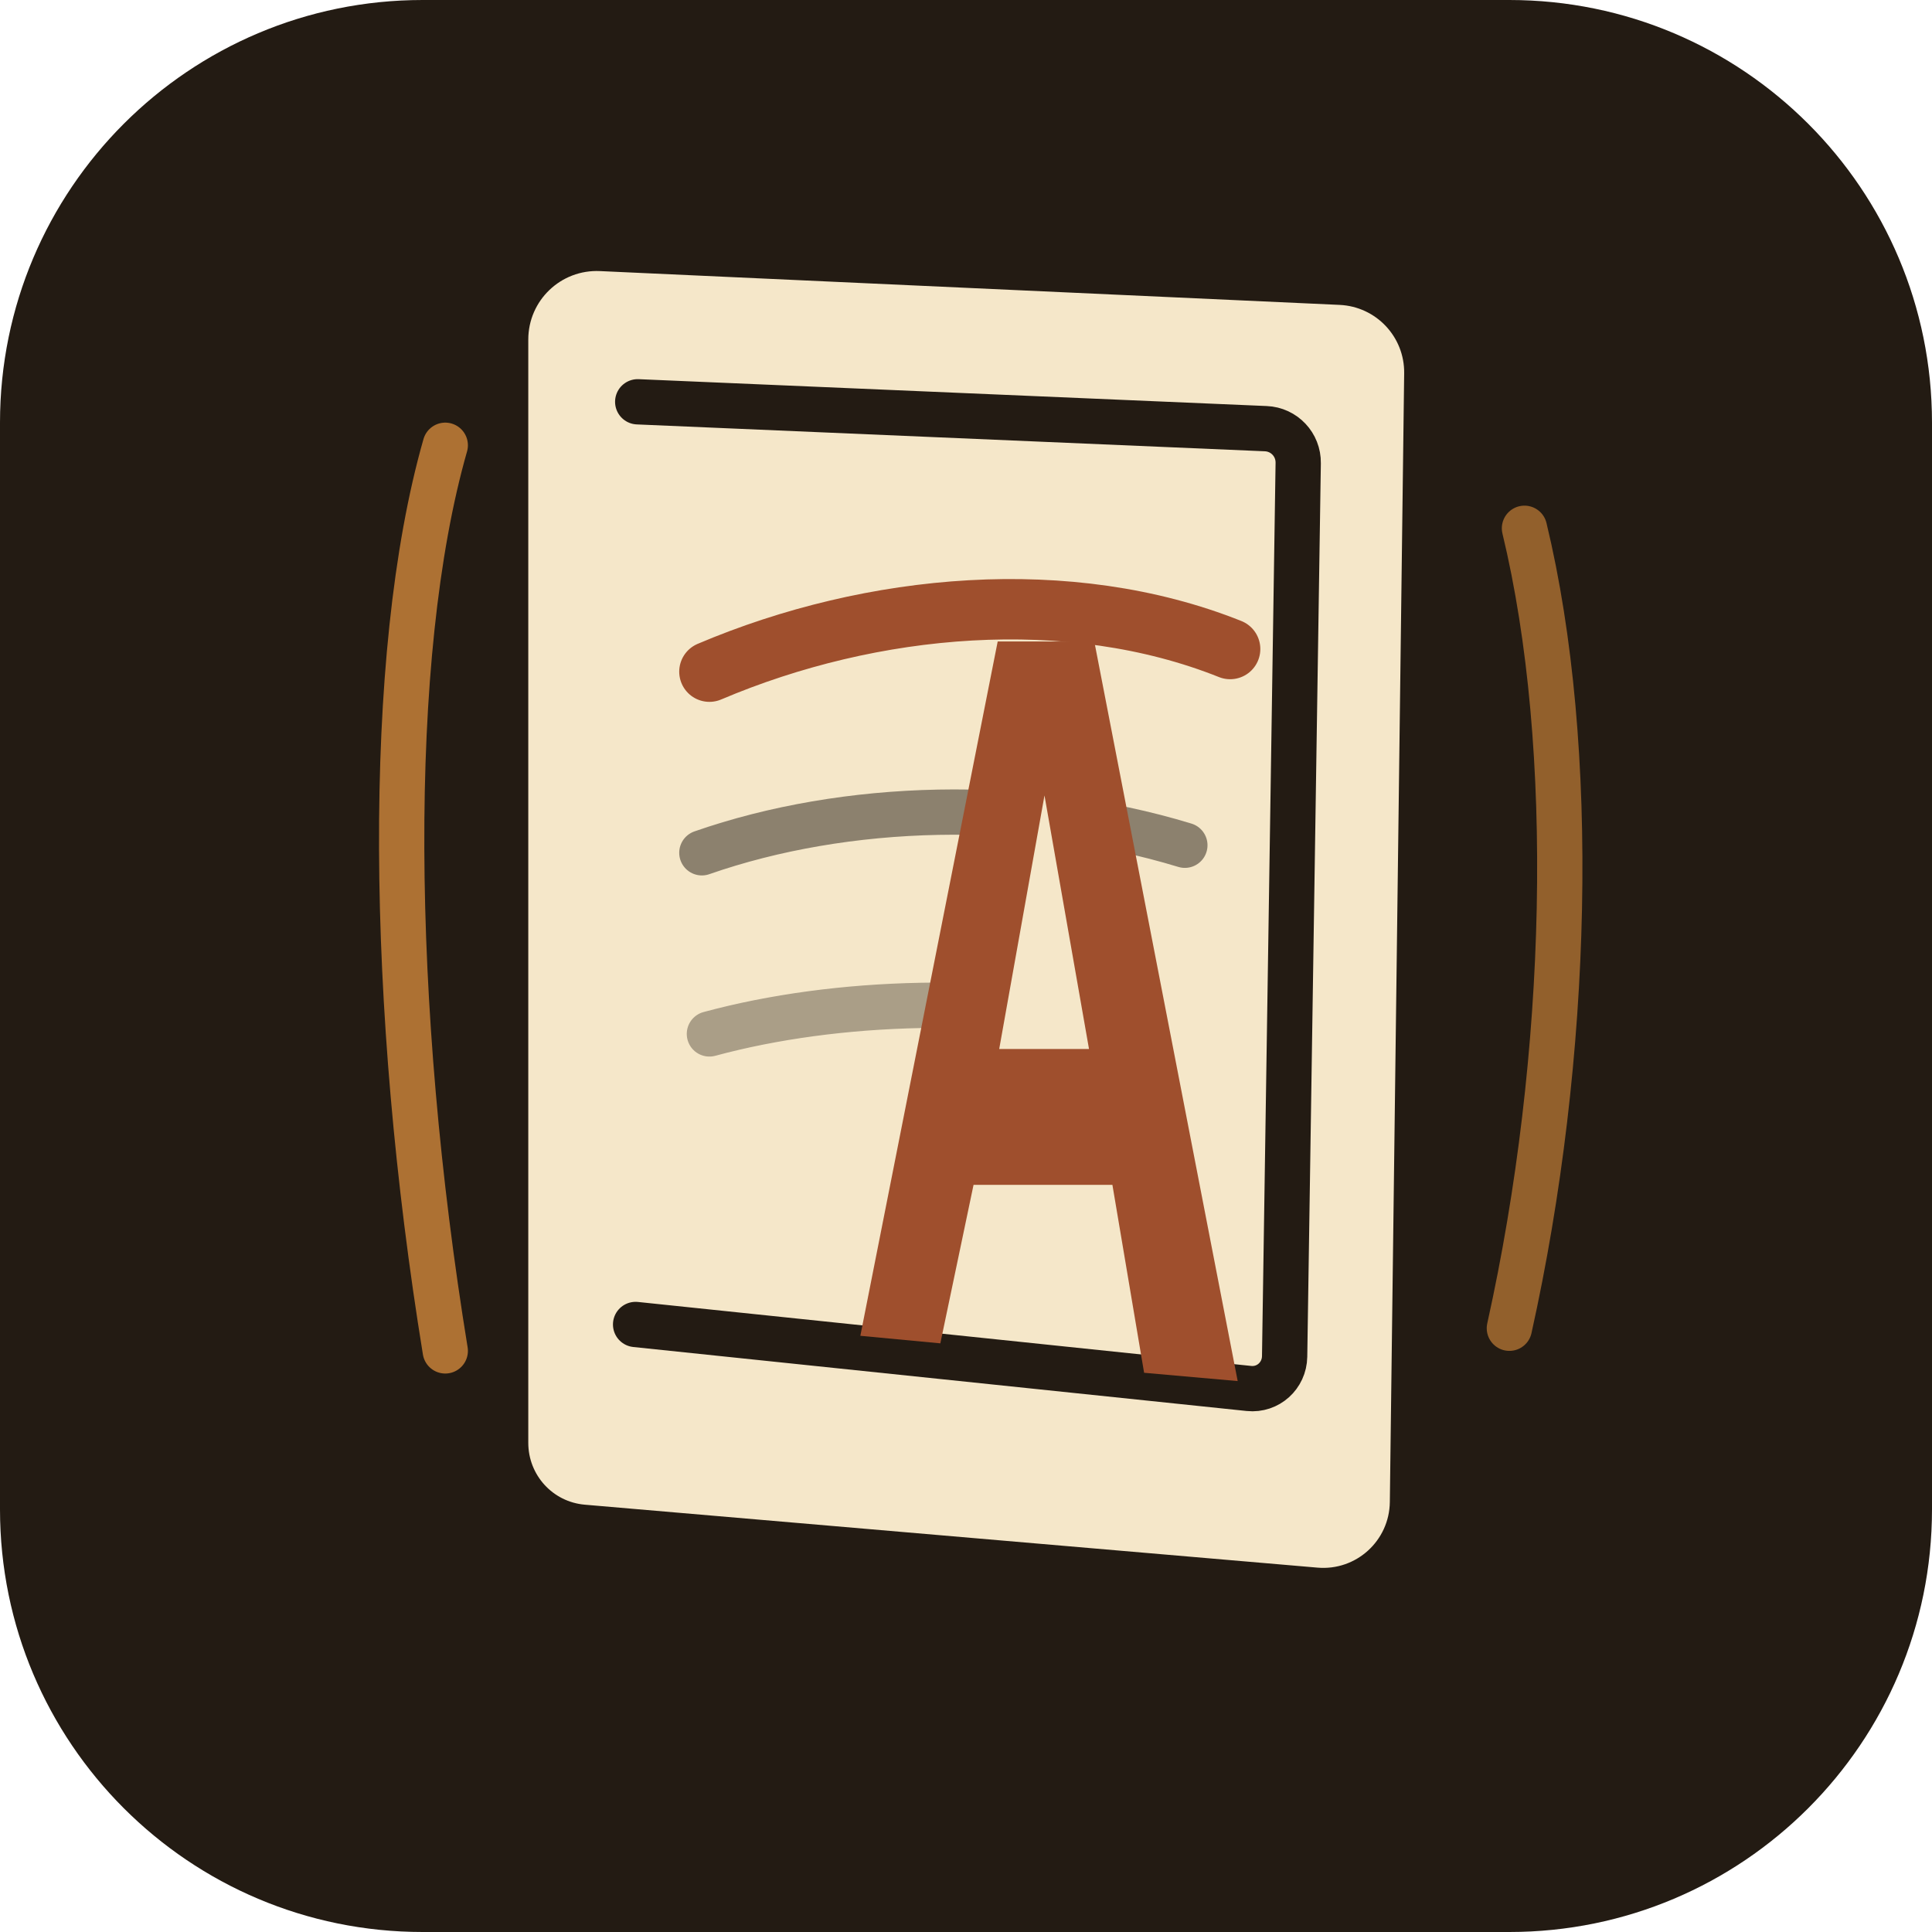
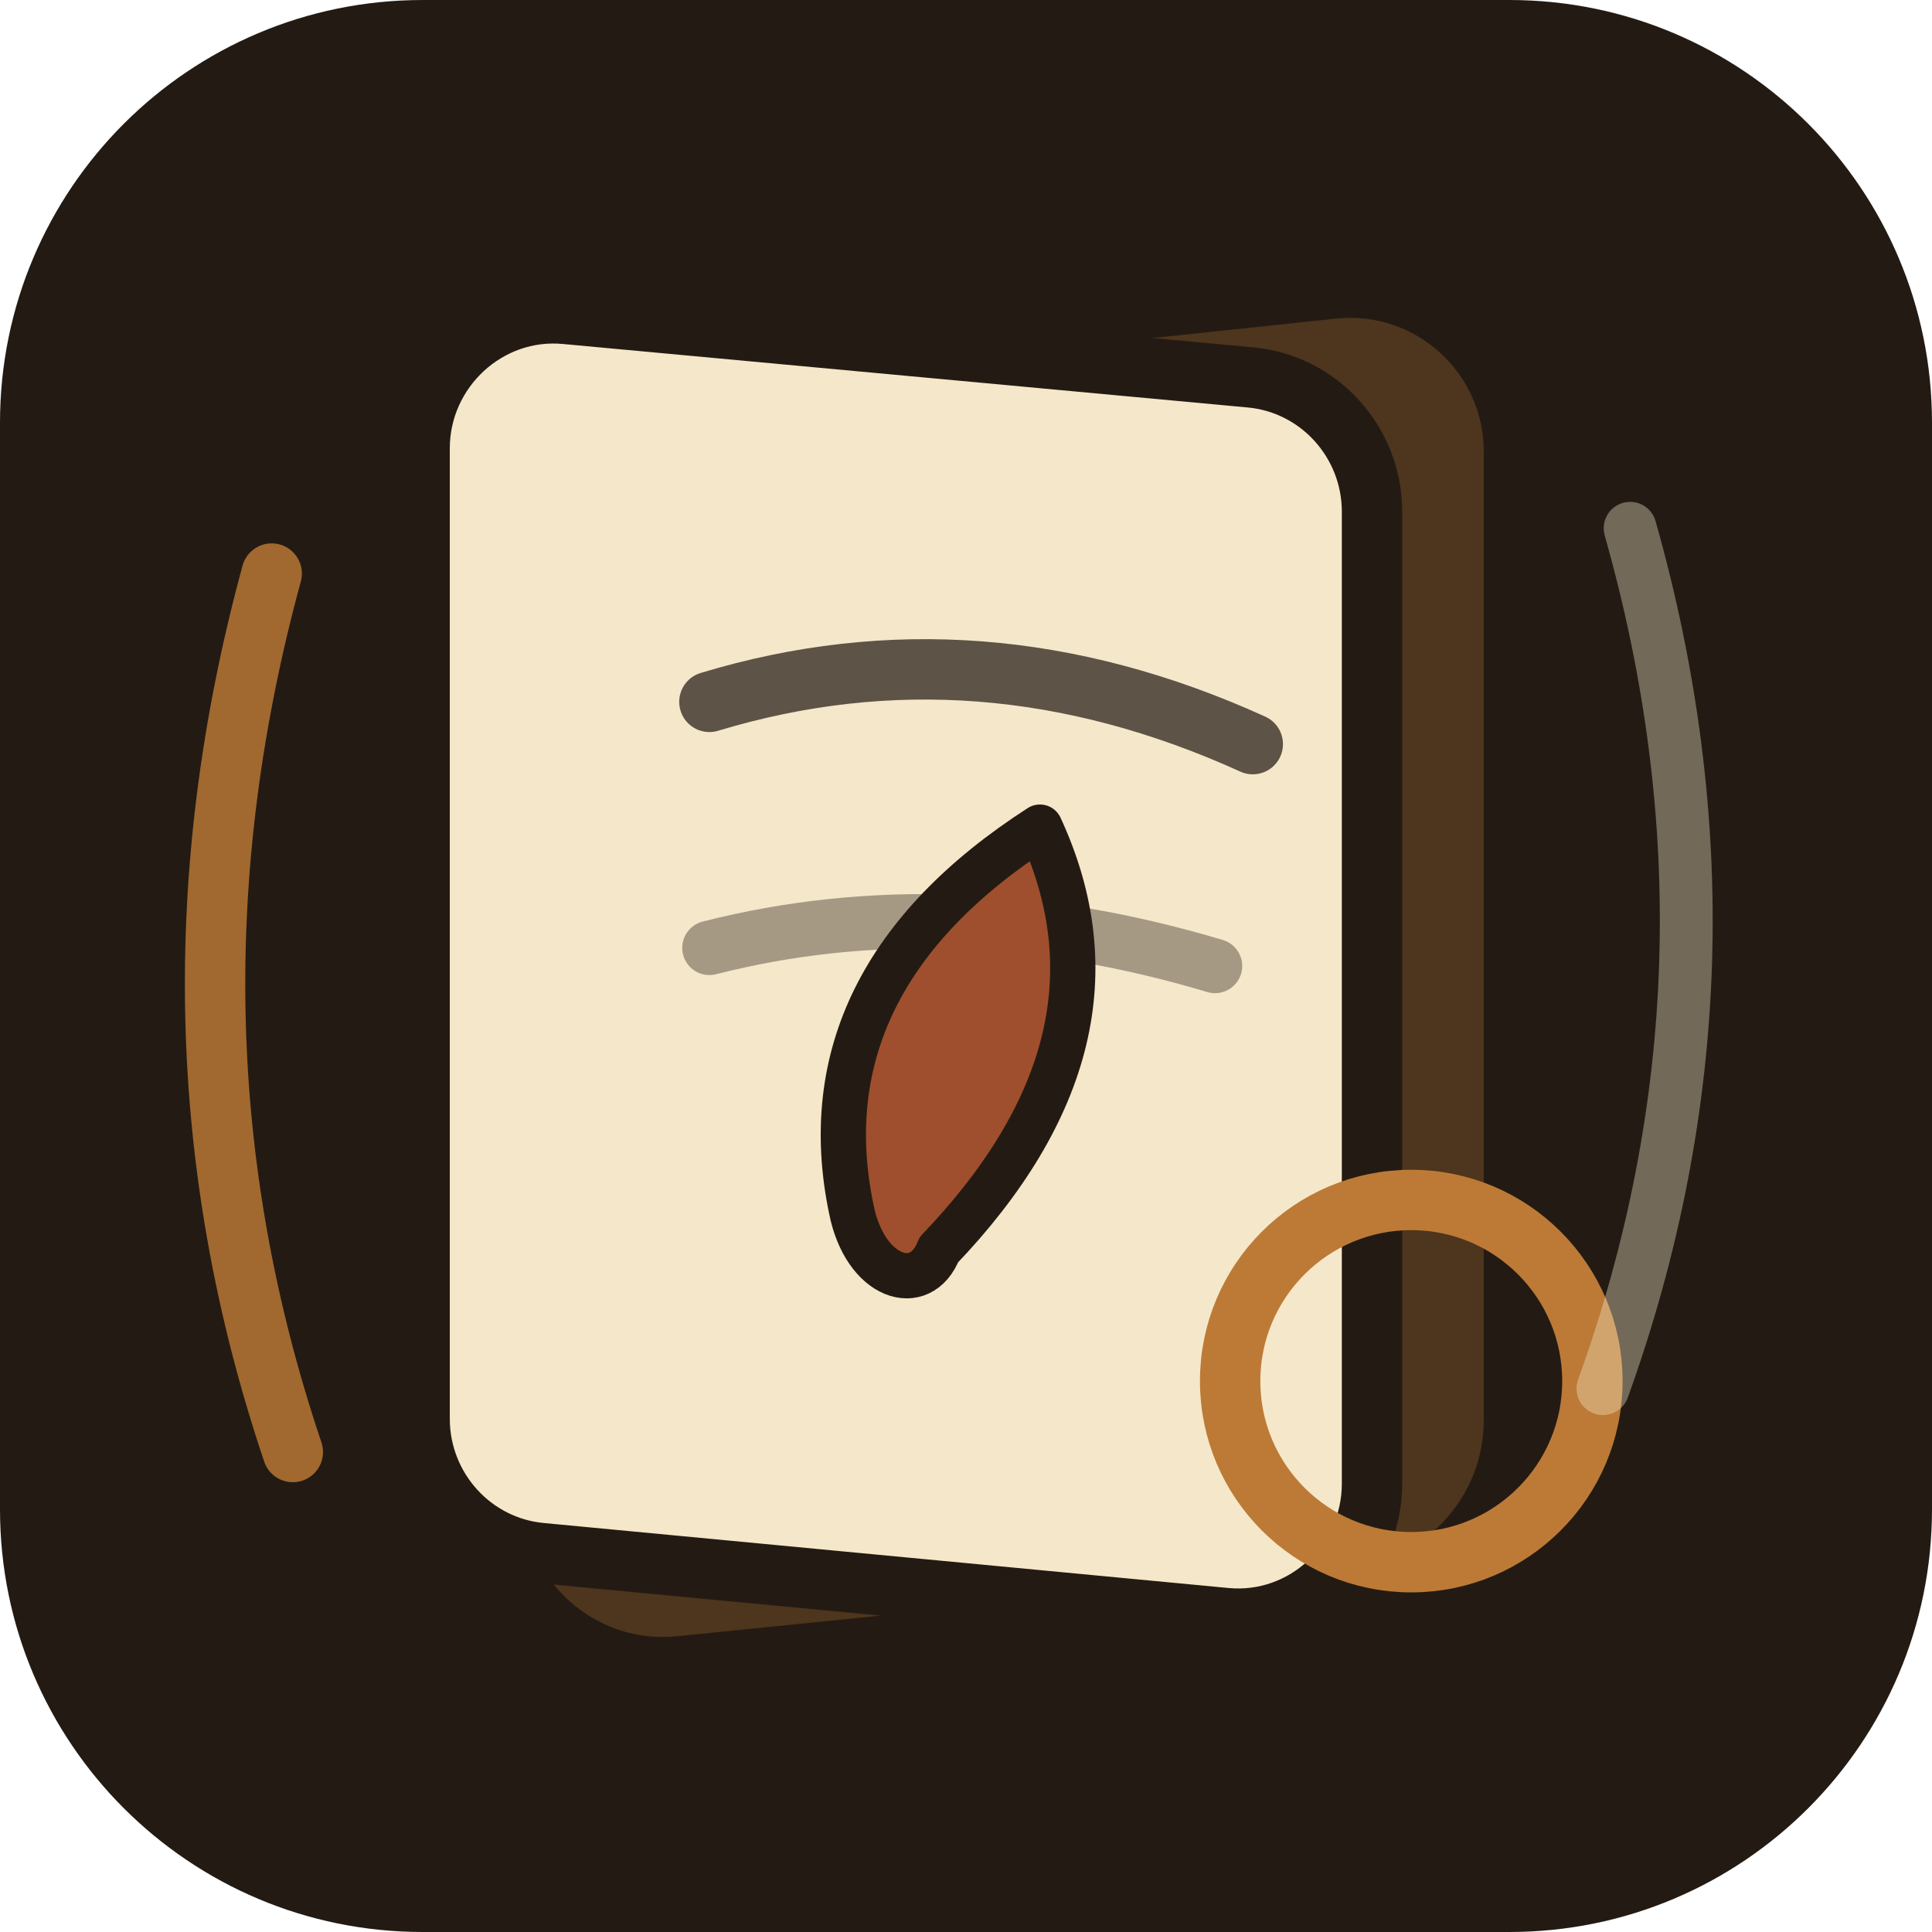
<svg xmlns="http://www.w3.org/2000/svg" width="128" height="128" viewBox="0 0 128 128" fill="none">
  <rect width="128" height="128" rx="28" fill="#231B13" />
-   <path d="M35 22.5C35 19.9 37.16 17.84 39.75 17.96L88.75 20.2C91.17 20.31 93.06 22.31 93.03 24.73L92.08 99.51C92.05 102.08 89.85 104.08 87.29 103.86L38.75 99.69C36.62 99.51 35 97.73 35 95.59V22.5Z" fill="#F5E7C9" />
-   <path d="M42.25 26.62L83.86 28.4C85.08 28.45 86.03 29.46 86.01 30.68L85.11 89.87C85.09 91.14 84.01 92.12 82.75 91.99L42.11 87.75" stroke="#231B13" stroke-width="3" stroke-linecap="round" />
-   <path d="M47 44.5C57.78 39.92 70.86 38.75 81.5 43" stroke="#9F4F2D" stroke-width="4" stroke-linecap="round" />
-   <path d="M46.5 56.5C56.02 53.18 68.08 52.82 78.5 56" stroke="#231B13" stroke-width="3" stroke-linecap="round" opacity=".5" />
-   <path d="M47 68.5C55.5 66.2 66.27 65.93 75.5 68" stroke="#231B13" stroke-width="3" stroke-linecap="round" opacity=".36" />
-   <path d="M57 88.5L66.1 42.5H72.5L82 91.5L75.8 90.95L73.7 78.5H64.5L62.3 89L57 88.5Z" fill="#9F4F2D" />
-   <path d="M66.2 69.5H72.15L69.2 52.7L66.2 69.5Z" fill="#F5E7C9" />
-   <path d="M29.5 29.5C25.5 43.5 25.8 66.8 29.5 89.5" stroke="#BD7A36" stroke-width="3" stroke-linecap="round" opacity=".9" />
-   <path d="M101 35C104.5 49.5 104 70 100 88" stroke="#BD7A36" stroke-width="3" stroke-linecap="round" opacity=".72" />
+   <path d="M44.2 25.8 88.6 21.1c5.2-.5 9.7 3.6 9.7 8.8v64.2c0 5.1-3.9 9.3-9 9.8l-44.4 4.5c-5.5.6-10.3-3.8-10.3-9.3V35.6c0-5 4-9.2 9.6-9.8Z" fill="#BD7A36" opacity=".28" />
+   <path d="M37.5 20.8 82.8 25c4.6.4 8.1 4.3 8.1 8.9v64.4c0 5.2-4.5 9.4-9.7 8.9l-45.3-4.3c-4.6-.4-8.1-4.3-8.1-8.9V29.7c0-5.2 4.5-9.4 9.7-8.9Z" fill="#F5E7C9" stroke="#231B13" stroke-width="4" stroke-linejoin="round" />
+   <path d="M47 46.5c11.9-3.6 23.9-2.7 36 2.8" stroke="#231B13" stroke-width="4" stroke-linecap="round" opacity=".72" />
+   <path d="M47 62.8c10.6-2.7 21.8-2.3 33.5 1.2" stroke="#231B13" stroke-width="3.6" stroke-linecap="round" opacity=".38" />
+   <path d="M62.2 82.8c8.8-9.2 11.1-18.5 6.7-28C58.5 61.5 54.3 70 56.4 80.1c.9 4.6 4.6 5.8 5.8 2.7Z" fill="#9F4F2D" stroke="#231B13" stroke-width="3" stroke-linejoin="round" />
+   <circle cx="93.5" cy="91.5" r="12" stroke="#BD7A36" stroke-width="4" />
+   <path d="M18 38c-5.4 19.8-5 39.2 1.4 58.2" stroke="#BD7A36" stroke-width="4" stroke-linecap="round" opacity=".82" />
+   <path d="M108 35c5.5 19.4 4.9 38.4-1.8 57" stroke="#F5E7C9" stroke-width="3.5" stroke-linecap="round" opacity=".38" />
</svg>
